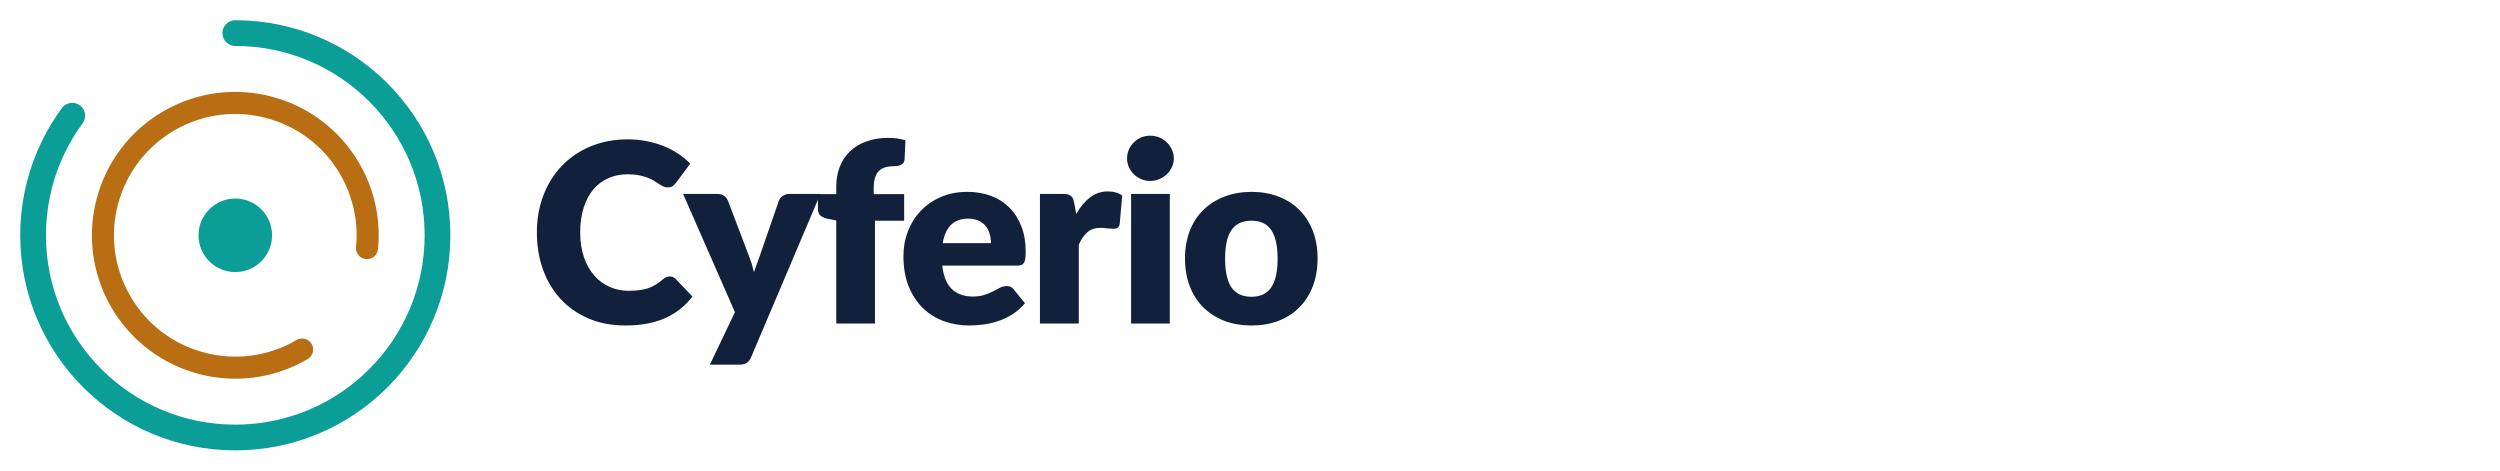
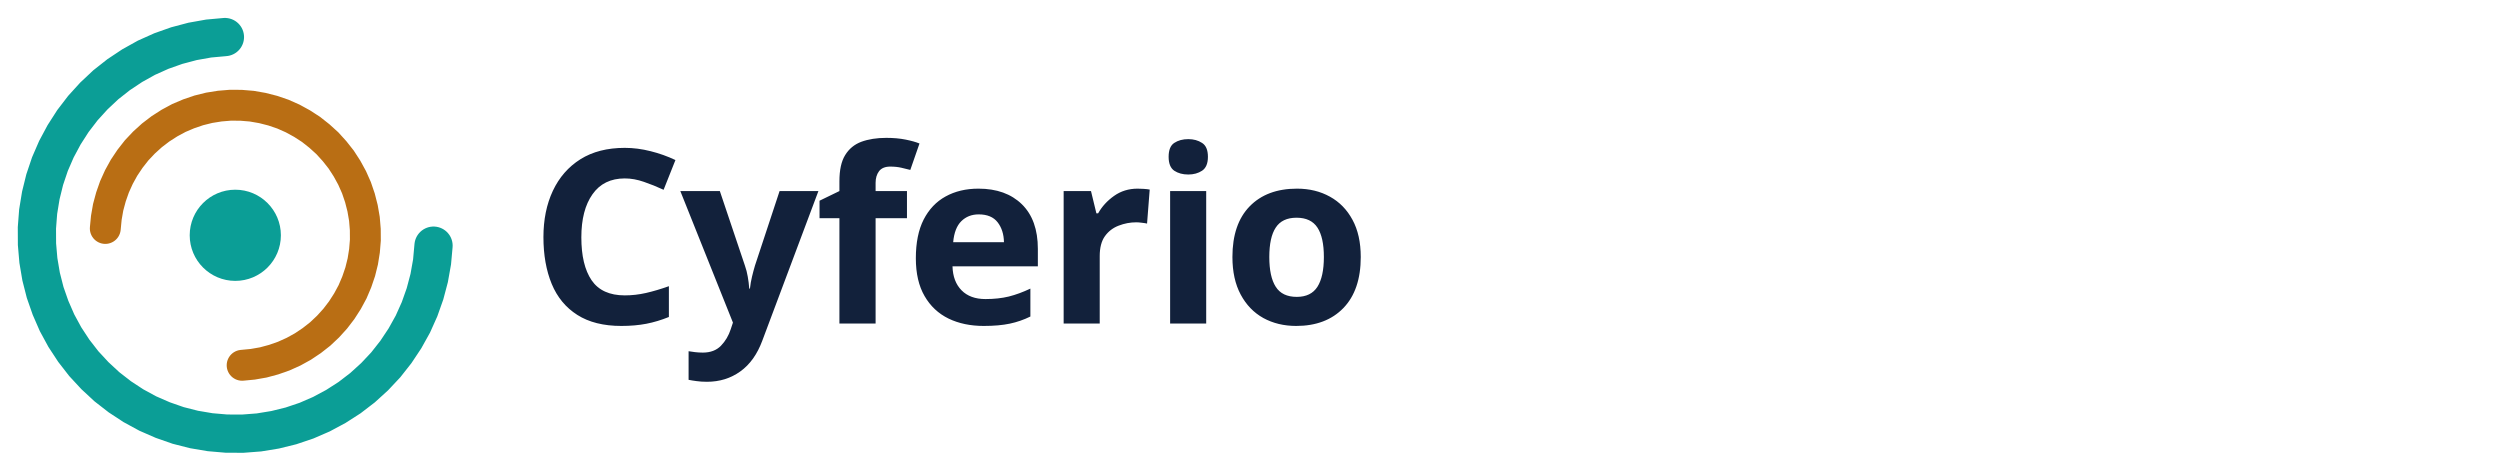
<svg xmlns="http://www.w3.org/2000/svg" viewBox="0 0 340 64" fill="none">
-   <circle cx="32" cy="32" r="27.5" stroke="#0B9E96" stroke-width="3.5" stroke-dasharray="147 26" stroke-linecap="round" transform="rotate(-90 32 32)" />
-   <circle cx="32" cy="32" r="18" stroke="#B96E14" stroke-width="3" stroke-dasharray="96 17" stroke-linecap="round" transform="rotate(60 32 32)" />
-   <circle cx="32" cy="32" r="5" fill="#0B9E96" />
-   <text x="72" y="44" font-family="Lato" font-weight="900" font-size="34" letter-spacing="-0.7" fill="#12213B">Cyferio</text>
+   <path d="M 58.96,33.41 L 58.76,35.62 L 58.37,37.81 L 57.80,39.96 L 57.06,42.05 L 56.15,44.08 L 55.07,46.02 L 53.84,47.87 L 52.47,49.61 L 50.95,51.23 L 49.30,52.73 L 47.54,54.08 L 45.67,55.28 L 43.71,56.33 L 41.68,57.21 L 39.57,57.92 L 37.42,58.45 L 35.22,58.81 L 33.01,58.98 L 30.79,58.97 L 28.58,58.78 L 26.39,58.41 L 24.23,57.86 L 22.14,57.13 L 20.10,56.24 L 18.15,55.18 L 16.29,53.96 L 14.54,52.60 L 12.91,51.09 L 11.40,49.46 L 10.04,47.71 L 8.82,45.85 L 7.76,43.90 L 6.87,41.86 L 6.14,39.77 L 5.59,37.61 L 5.22,35.42 L 5.03,33.21 L 5.02,30.99 L 5.19,28.78 L 5.55,26.58 L 6.08,24.43 L 6.79,22.32 L 7.67,20.29 L 8.72,18.33 L 9.92,16.46 L 11.27,14.70 L 12.77,13.05 L 14.39,11.53 L 16.13,10.16 L 17.98,8.93 L 19.92,7.85 L 21.95,6.94 L 24.04,6.20 L 26.19,5.63 L 28.38,5.24 L 30.59,5.04" fill="none" stroke="#0B9E96" stroke-width="5.2" stroke-linecap="round" />
+   <path d="M 14.32,31.07 L 14.46,29.62 L 14.71,28.19 L 15.09,26.78 L 15.57,25.41 L 16.17,24.08 L 16.87,22.81 L 17.68,21.60 L 18.58,20.45 L 19.58,19.39 L 20.66,18.41 L 21.81,17.53 L 23.04,16.74 L 24.32,16.05 L 25.66,15.48 L 27.04,15.01 L 28.45,14.66 L 29.89,14.43 L 31.34,14.31 L 32.79,14.32 L 34.24,14.44 L 35.68,14.69 L 37.09,15.05 L 38.47,15.52 L 39.80,16.11 L 41.08,16.81 L 42.30,17.60 L 43.44,18.50 L 44.52,19.48 L 45.50,20.56 L 46.40,21.70 L 47.19,22.92 L 47.89,24.20 L 48.48,25.53 L 48.95,26.91 L 49.31,28.32 L 49.56,29.76 L 49.68,31.21 L 49.69,32.66 L 49.57,34.11 L 49.34,35.55 L 48.99,36.96 L 48.52,38.34 L 47.95,39.68 L 47.26,40.96 L 46.47,42.19 L 45.59,43.34 L 44.61,44.42 L 43.55,45.42 L 42.40,46.32 L 41.19,47.13 L 39.92,47.83 L 38.59,48.43 L 37.22,48.91 L 35.81,49.29 L 34.38,49.54 L 32.93,49.68" fill="none" stroke="#B96E14" stroke-width="4.2" stroke-linecap="round" />
+   <circle cx="32" cy="32" r="6.2" fill="#0B9E96" />
+   <text x="72" y="44" font-family="Sora" font-weight="800" font-size="33" letter-spacing="-0.5" fill="#12213B">Cyferio</text>
</svg>
